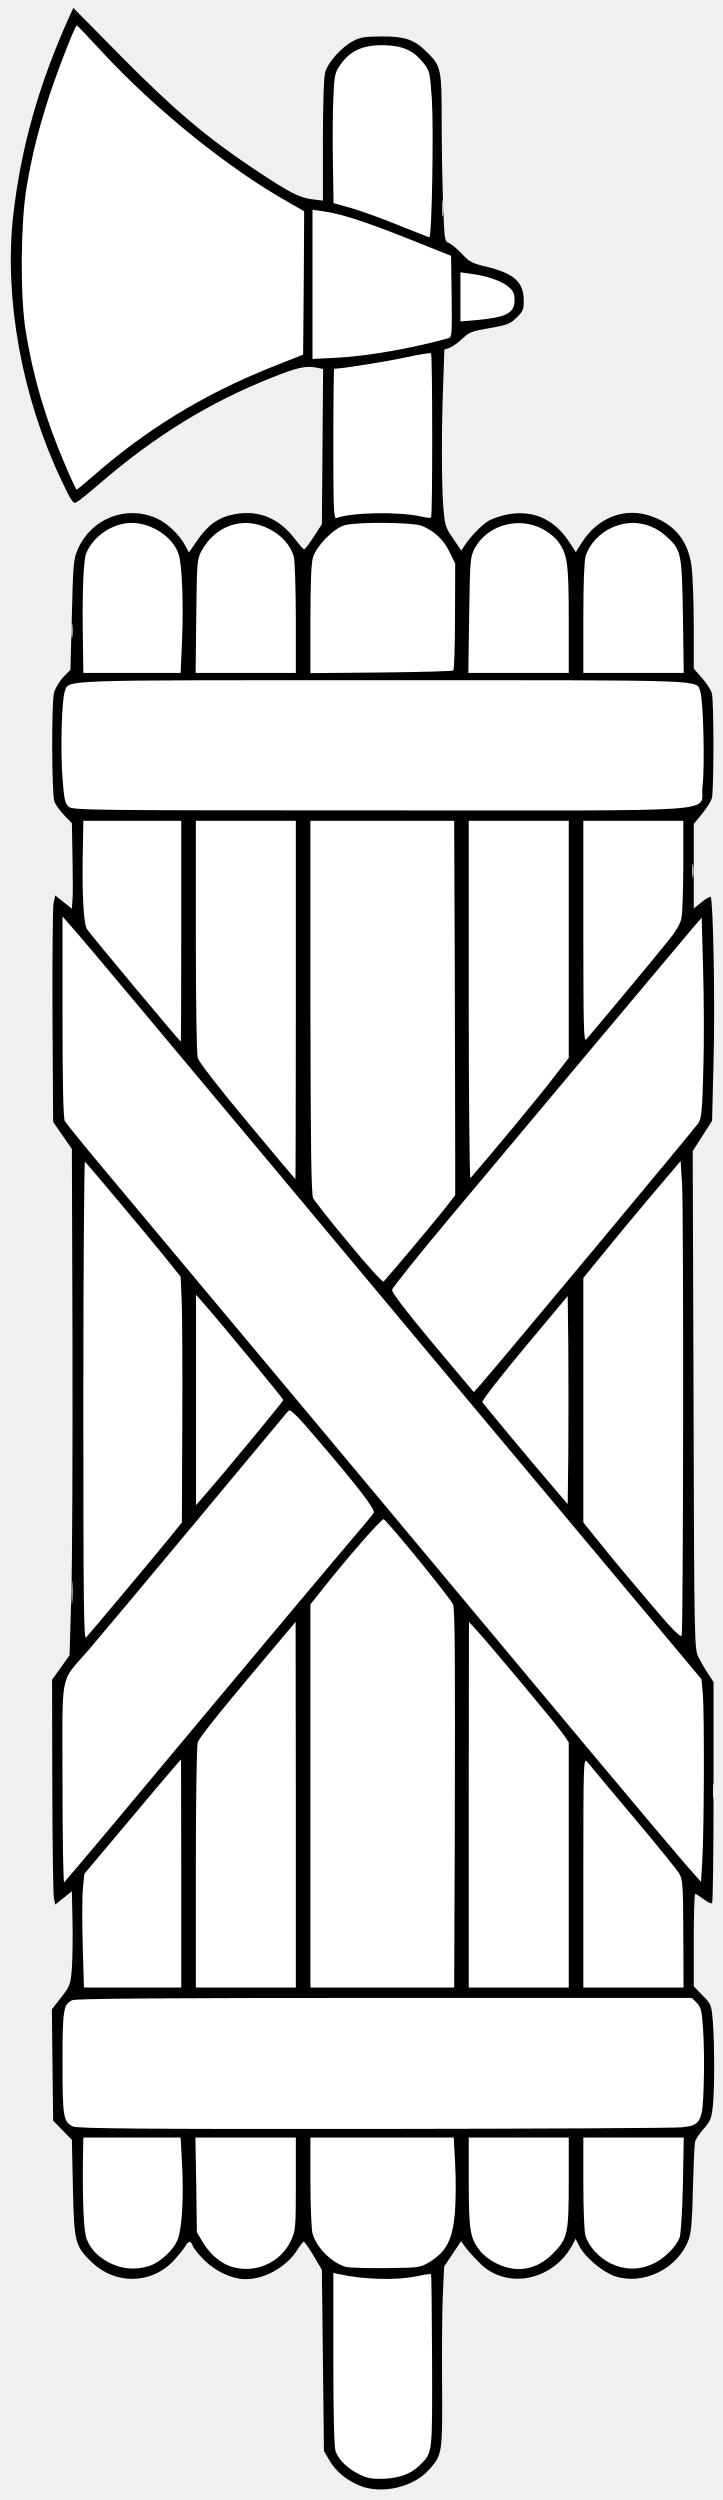
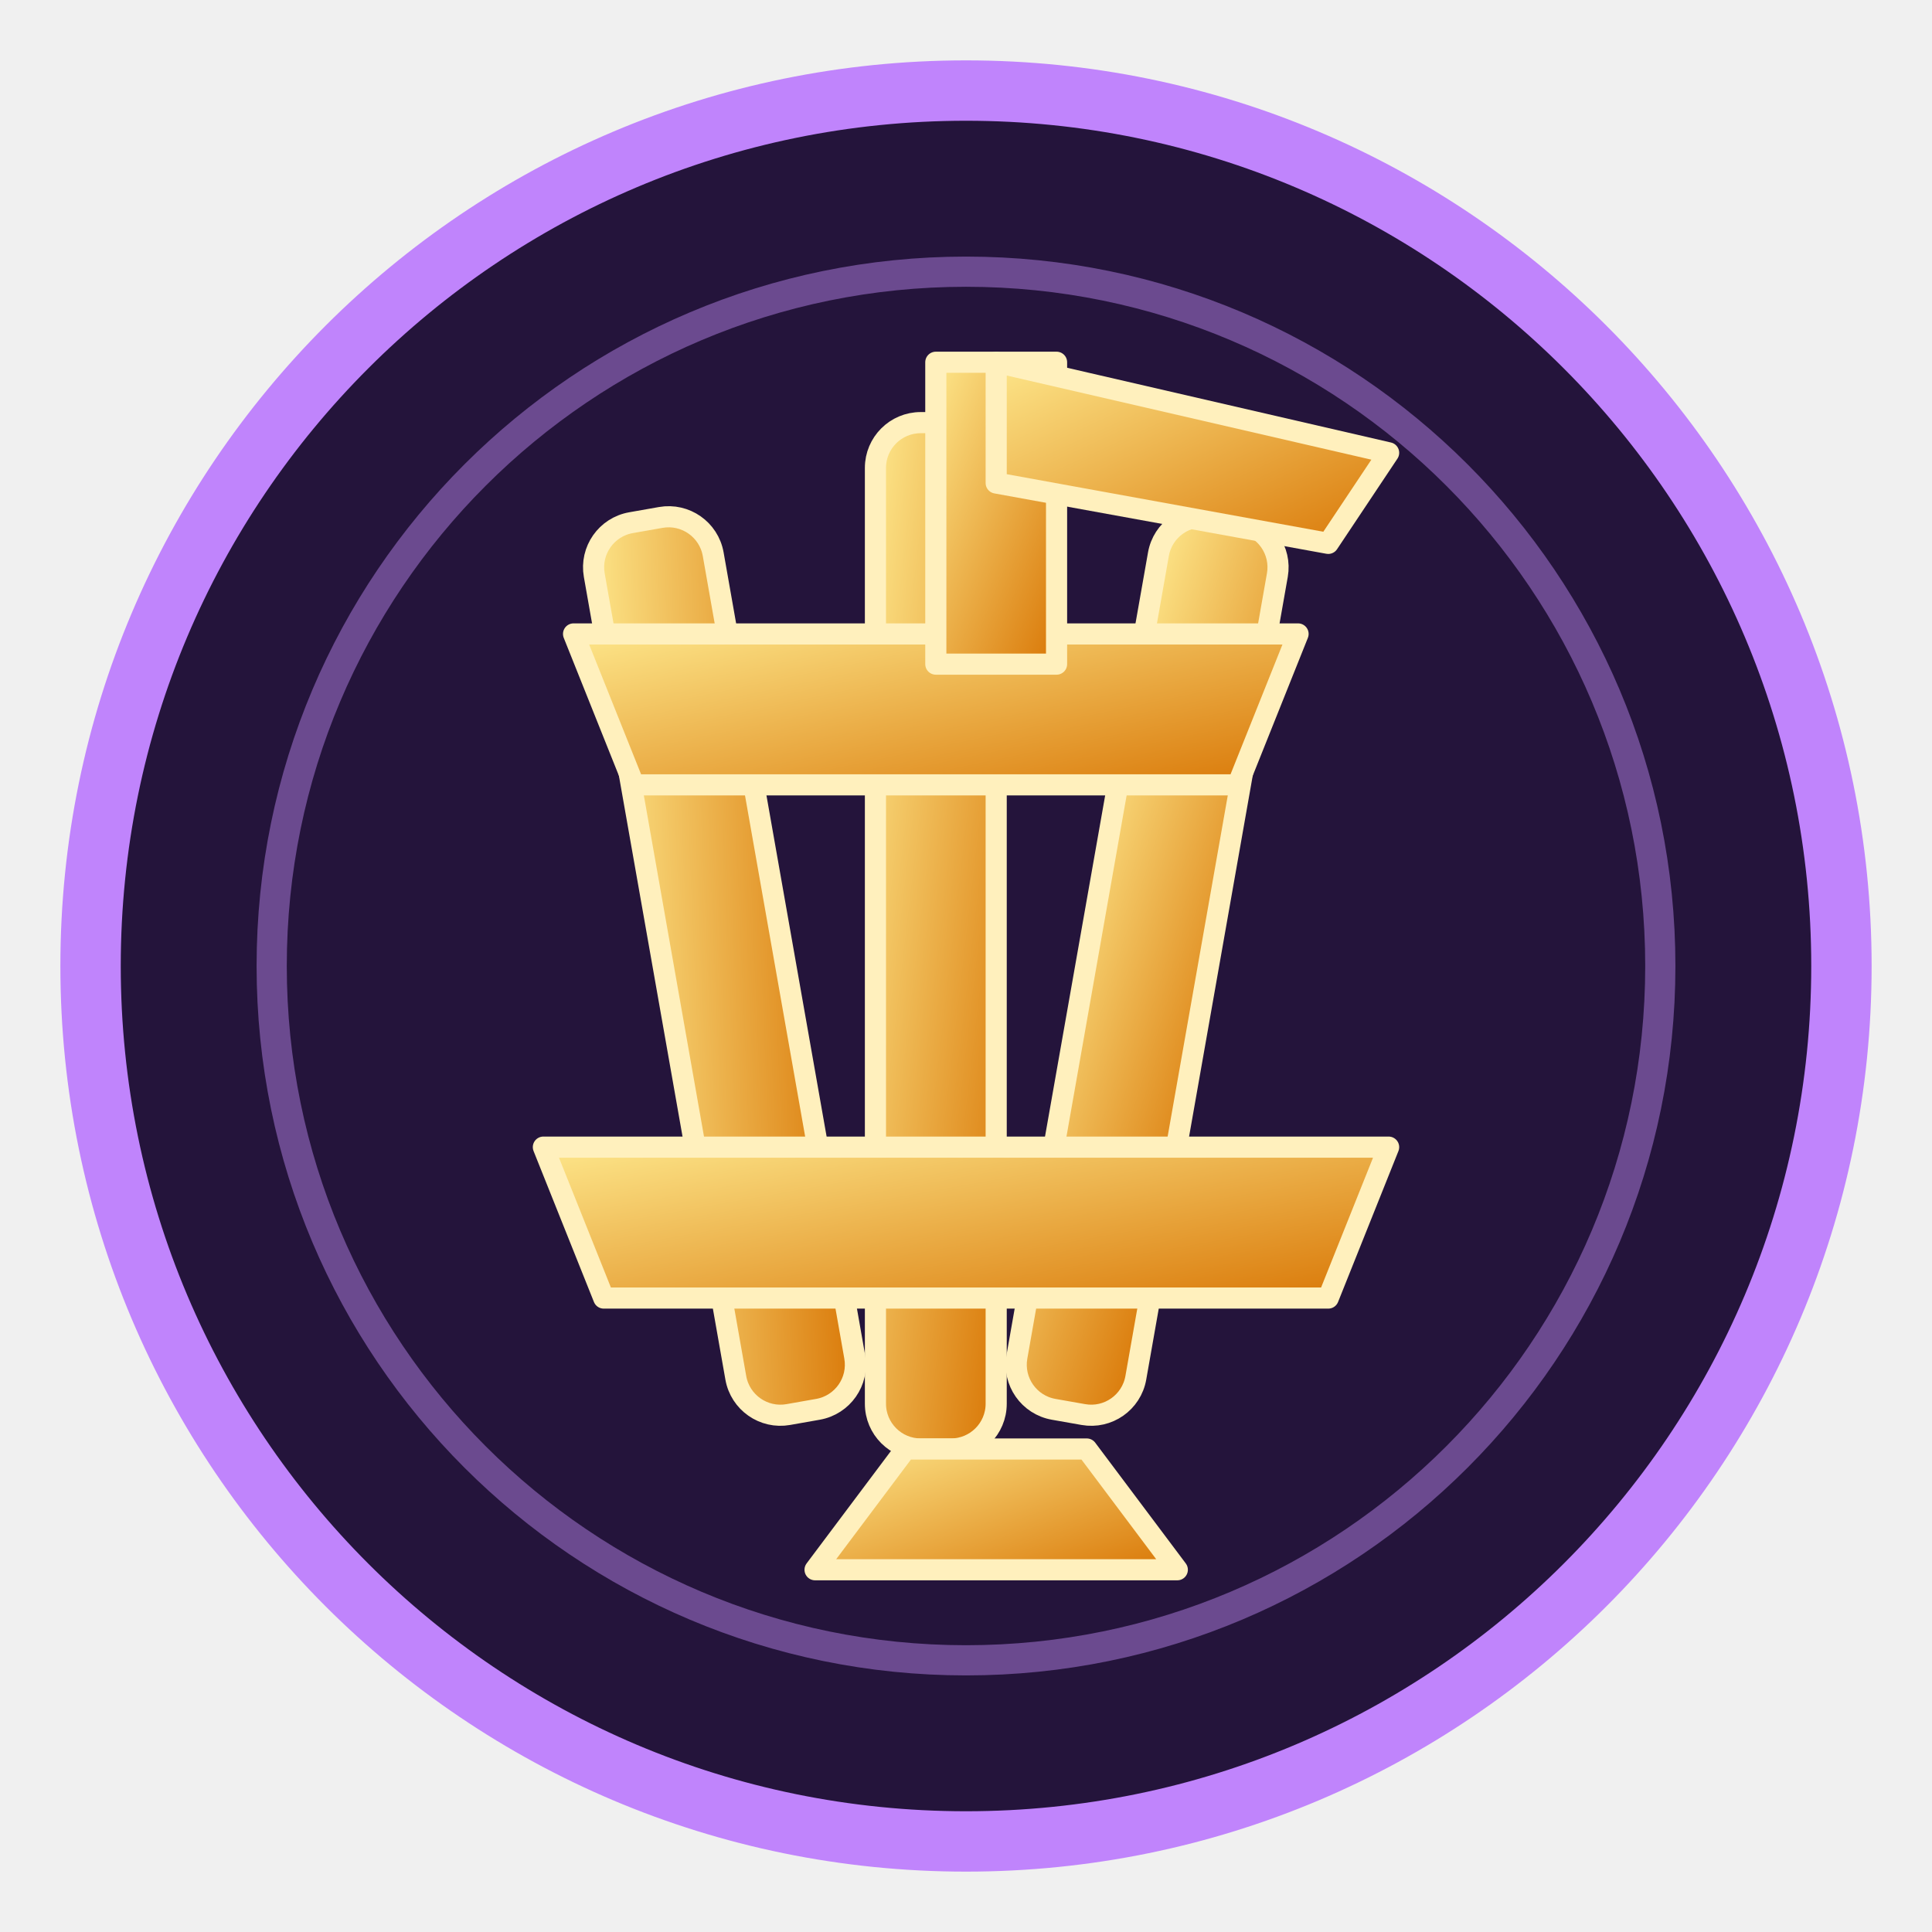
- <svg xmlns="http://www.w3.org/2000/svg" version="1.0" width="347px" height="1200px" viewBox="0 0 3470 12000" preserveAspectRatio="xMidYMid meet">
-   <g id="layer101" fill="#000000" stroke="none">
-     <path d="M1729 11932 c-66 -27 -116 -68 -147 -121 l-27 -46 -5 -435 -5 -435 -40 -68 c-22 -36 -43 -67 -47 -67 -3 0 -16 16 -28 35 -52 85 -157 145 -251 145 -64 0 -142 -36 -197 -90 -28 -27 -53 -59 -57 -70 -8 -26 -21 -25 -36 2 -6 12 -32 43 -56 70 -106 112 -278 116 -391 8 -82 -79 -86 -94 -92 -357 l-5 -232 -45 -46 -45 -46 -3 -267 -3 -267 45 -58 c42 -54 45 -61 51 -140 3 -45 5 -147 3 -225 l-3 -144 -40 32 -40 32 -6 -29 c-4 -15 -7 -258 -8 -539 l-1 -511 42 -59 42 -59 8 -280 c5 -154 7 -701 6 -1215 l-3 -935 -45 -65 -45 -65 -3 -505 c-1 -279 1 -523 5 -544 l8 -38 40 32 40 32 3 -44 c2 -23 2 -116 0 -205 l-3 -162 -37 -38 c-20 -21 -42 -51 -47 -66 -13 -35 -14 -466 -2 -521 6 -22 25 -54 44 -75 l35 -36 7 -265 c6 -247 8 -268 30 -317 65 -145 232 -210 377 -145 50 22 111 80 137 131 l18 33 39 -57 c52 -76 104 -113 181 -127 116 -21 213 19 291 122 19 25 37 46 41 47 3 2 24 -25 46 -59 l40 -62 3 -373 3 -372 -35 -7 c-50 -9 -93 1 -210 48 -298 118 -562 280 -826 508 -52 45 -103 86 -113 91 -15 9 -24 -4 -71 -103 -191 -400 -278 -879 -232 -1278 37 -322 122 -623 266 -944 l22 -48 231 234 c252 255 409 388 642 543 170 113 212 134 276 142 l49 6 0 -289 c0 -175 4 -304 11 -328 13 -46 78 -120 134 -149 33 -18 57 -22 140 -22 112 0 155 15 218 79 64 63 67 80 67 323 0 121 3 301 7 401 6 172 7 182 27 188 11 4 39 27 62 51 36 40 50 47 118 63 132 32 179 73 180 160 1 44 -3 54 -34 84 -31 31 -46 36 -130 51 -84 14 -99 20 -130 50 -19 19 -47 38 -61 44 l-26 9 -6 174 c-8 208 -8 460 1 584 7 85 10 96 47 149 l39 58 16 -24 c27 -42 81 -98 115 -119 19 -11 60 -25 93 -31 122 -22 221 23 292 129 l34 52 27 -43 c78 -125 212 -176 341 -127 111 41 172 120 188 241 5 41 10 167 10 281 l0 207 40 46 c22 25 43 58 47 73 10 35 10 469 0 503 -4 15 -25 48 -47 75 l-40 49 0 203 0 203 37 -30 c20 -16 40 -28 44 -26 12 8 22 502 14 791 l-7 284 -47 73 -46 72 4 1195 c3 1174 4 1196 24 1235 11 22 31 57 46 79 l26 40 0 527 c0 290 -3 530 -7 534 -4 4 -22 -5 -41 -19 -19 -14 -37 -26 -40 -26 -4 0 -7 100 -7 222 l0 222 42 44 c42 42 43 44 50 130 8 116 8 310 0 398 -7 64 -12 76 -45 113 -20 22 -39 51 -41 63 -3 13 -7 113 -10 223 -3 149 -8 211 -20 244 -51 140 -217 222 -354 177 -59 -20 -144 -91 -171 -144 l-18 -36 -13 25 c-90 173 -311 222 -442 97 -24 -24 -56 -58 -70 -76 l-25 -34 -40 60 -41 61 -6 128 c-4 70 -5 265 -4 433 2 337 2 341 -62 414 -74 84 -226 120 -331 78z" />
-   </g>
-   <g id="layer102" fill="#ffffff" stroke="none">
-     <path d="M1725 11877 c-56 -27 -98 -68 -114 -110 -7 -18 -11 -174 -11 -443 l0 -414 23 5 c122 27 277 32 377 11 36 -8 67 -12 69 -10 2 1 4 189 5 416 1 451 3 439 -58 500 -42 42 -95 62 -171 66 -58 2 -79 -1 -120 -21z" />
-     <path d="M535 10866 c-58 -27 -98 -66 -118 -116 -15 -36 -21 -165 -19 -377 l2 -113 234 0 233 0 7 130 c8 157 0 300 -20 357 -19 52 -87 115 -142 131 -61 18 -122 14 -177 -12z" />
-     <path d="M1102 10877 c-49 -18 -98 -62 -129 -115 l-28 -47 -3 -227 -4 -228 241 0 241 0 0 223 c0 212 -1 224 -24 273 -51 109 -180 162 -294 121z" />
-     <path d="M1659 10881 c-70 -22 -141 -94 -159 -161 -5 -19 -10 -131 -10 -247 l0 -213 344 0 344 0 7 133 c4 74 3 179 -2 235 -12 124 -41 179 -117 227 -49 30 -50 30 -215 32 -91 1 -178 -2 -192 -6z" />
-     <path d="M2382 10864 c-29 -14 -64 -41 -78 -60 -48 -63 -53 -93 -54 -326 l0 -218 240 0 240 0 0 211 c0 252 -5 274 -76 346 -78 79 -175 96 -272 47z" />
-     <path d="M2934 10866 c-57 -27 -110 -84 -124 -136 -6 -19 -10 -133 -10 -252 l0 -218 241 0 241 0 -4 228 c-3 129 -10 238 -16 253 -18 46 -75 101 -127 125 -66 31 -134 31 -201 0z" />
-     <path d="M350 10207 c-46 -23 -50 -45 -50 -304 0 -257 4 -282 47 -302 17 -8 439 -11 1499 -11 l1475 0 23 23 c21 21 25 37 31 131 4 59 6 174 3 256 -5 186 -13 201 -104 211 -32 4 -698 7 -1479 8 -1121 1 -1425 -2 -1445 -12z" />
-     <path d="M397 9338 c-3 -112 -3 -235 1 -273 l7 -71 197 -234 c108 -129 212 -253 232 -275 l35 -40 1 548 0 547 -233 0 -234 0 -6 -202z" />
-     <path d="M940 8967 c0 -314 4 -586 9 -603 7 -25 132 -179 448 -553 l22 -26 1 878 0 877 -240 0 -240 0 0 -573z" />
-     <path d="M1490 8621 l0 -920 62 -78 c111 -141 280 -334 289 -331 17 6 329 389 334 410 9 35 10 271 8 1086 l-3 752 -345 0 -345 0 0 -919z" />
-     <path d="M2250 8663 l1 -878 41 45 c72 80 387 457 413 496 l25 37 0 588 0 589 -240 0 -240 0 0 -877z" />
-     <path d="M2800 8988 c0 -526 1 -552 18 -532 9 12 108 130 219 262 111 132 211 255 222 273 18 30 20 51 21 291 l1 258 -241 0 -240 0 0 -552z" />
-     <path d="M300 8561 c0 -557 -16 -477 125 -641 45 -52 277 -329 515 -615 238 -286 438 -526 444 -533 9 -10 40 20 142 140 197 230 277 335 268 350 -4 7 -58 72 -119 143 -61 72 -354 420 -650 775 -451 541 -669 801 -717 855 -4 5 -8 -208 -8 -474z" />
-     <path d="M3299 8959 c-36 -41 -261 -308 -500 -594 -532 -638 -2027 -2427 -2287 -2737 -105 -125 -195 -236 -201 -247 -7 -13 -11 -178 -11 -501 l0 -481 77 88 c42 48 464 552 937 1118 473 567 1129 1351 1457 1743 l596 712 7 77 c7 93 6 649 -3 792 l-6 104 -66 -74z" />
-     <path d="M3423 8595 c0 -33 2 -45 4 -27 2 18 2 45 0 60 -2 15 -4 0 -4 -33z" />
-     <path d="M400 6720 c0 -635 4 -1150 8 -1144 53 60 299 354 369 440 l90 112 5 113 c3 63 4 328 3 590 l-2 477 -63 78 c-65 80 -372 447 -397 474 -11 12 -13 -172 -13 -1140z" />
-     <path d="M3125 7701 c-77 -90 -182 -215 -232 -278 l-93 -115 0 -587 0 -587 93 -114 c51 -63 156 -190 233 -281 l141 -166 7 111 c8 148 6 2147 -2 2166 -5 12 -45 -28 -147 -149z" />
-     <path d="M344 7645 c0 -49 1 -71 3 -48 2 23 2 64 0 90 -2 26 -3 8 -3 -42z" />
-     <path d="M941 6720 l0 -505 31 35 c87 99 388 464 388 470 0 6 -292 360 -389 470 l-30 35 0 -505z" />
-     <path d="M2650 7132 c-98 -114 -326 -388 -335 -402 -3 -6 87 -122 202 -260 l208 -249 3 249 c1 138 1 362 0 500 l-3 250 -75 -88z" />
-     <path d="M2076 6446 c-130 -156 -196 -243 -194 -255 2 -10 127 -167 278 -347 152 -181 470 -561 707 -844 237 -283 447 -533 466 -555 l35 -40 7 250 c4 138 5 353 1 479 -5 194 -9 233 -23 256 -17 26 -984 1186 -1048 1258 l-31 34 -198 -236z" />
-     <path d="M1675 5968 c-88 -105 -165 -203 -172 -217 -9 -20 -12 -244 -13 -918 l0 -893 345 0 345 0 3 728 c1 400 2 804 2 898 l0 171 -42 54 c-33 44 -271 328 -302 361 -4 4 -79 -78 -166 -184z" />
-     <path d="M1187 5385 c-137 -164 -232 -287 -238 -307 -5 -19 -9 -267 -9 -585 l0 -553 240 0 240 0 0 860 c0 473 -1 860 -2 860 -2 -1 -106 -124 -231 -275z" />
-     <path d="M2250 4802 l0 -862 240 0 240 0 0 569 0 569 -72 93 c-53 71 -300 369 -400 484 -4 5 -8 -379 -8 -853z" />
-     <path d="M650 4743 c-118 -141 -222 -268 -232 -282 -18 -28 -25 -175 -20 -403 l2 -118 235 0 235 0 0 530 c0 292 -1 530 -2 530 -2 0 -100 -116 -218 -257z" />
-     <path d="M2800 4472 l0 -532 240 0 240 0 0 213 c-1 116 -4 231 -9 253 -5 29 -27 66 -72 120 -68 85 -364 440 -386 464 -11 12 -13 -73 -13 -518z" />
-     <path d="M3323 4180 c0 -30 2 -43 4 -27 2 15 2 39 0 55 -2 15 -4 2 -4 -28z" />
-     <path d="M331 3873 c-19 -16 -23 -33 -31 -138 -10 -134 -4 -376 11 -416 22 -57 -62 -54 1528 -54 1584 0 1501 -3 1522 53 15 39 23 363 11 457 -17 129 174 115 -1537 115 -1397 0 -1484 -1 -1504 -17z" />
-     <path d="M398 3083 c-4 -224 2 -395 16 -428 35 -83 128 -145 218 -145 98 0 201 70 226 152 16 53 23 234 16 408 l-7 160 -234 0 -233 0 -2 -147z" />
-     <path d="M942 2958 c3 -258 4 -275 25 -313 67 -124 202 -169 323 -107 63 31 108 83 121 138 4 22 9 155 9 297 l0 257 -241 0 -240 0 3 -272z" />
-     <path d="M1490 2974 c0 -174 4 -270 12 -298 17 -56 100 -141 153 -155 61 -17 328 -14 370 3 61 26 104 66 132 124 l28 57 -1 253 c0 139 -4 256 -8 260 -4 4 -160 8 -347 10 l-339 3 0 -257z" />
-     <path d="M2252 2953 c4 -263 5 -280 26 -320 58 -110 205 -154 320 -97 29 14 64 41 78 60 48 62 54 106 54 381 l0 253 -241 0 -241 0 4 -277z" />
-     <path d="M2800 2969 c0 -167 4 -275 11 -300 17 -55 65 -108 123 -135 90 -42 186 -28 260 37 77 68 79 78 84 387 l4 272 -241 0 -241 0 0 -261z" />
-     <path d="M343 3025 c0 -33 2 -45 4 -27 2 18 2 45 0 60 -2 15 -4 0 -4 -33z" />
-     <path d="M1600 2131 c0 -199 2 -361 4 -361 35 0 267 -37 350 -56 60 -13 112 -21 115 -18 7 7 8 781 0 788 -2 3 -22 1 -44 -4 -106 -25 -339 -21 -411 7 -12 4 -14 -50 -14 -356z" />
-     <path d="M312 2230 c-94 -219 -154 -424 -189 -643 -27 -171 -24 -519 5 -691 25 -145 49 -244 94 -391 38 -124 139 -387 147 -383 4 2 57 58 119 125 255 276 603 558 895 723 l77 44 -2 344 -3 344 -156 62 c-326 131 -600 299 -860 528 -37 32 -69 58 -71 58 -3 0 -28 -54 -56 -120z" />
-     <path d="M1500 1365 l0 -358 50 7 c84 11 210 52 417 135 l198 79 3 195 c2 180 1 196 -15 200 -169 48 -392 87 -535 94 l-118 6 0 -358z" />
-     <path d="M2210 1425 l0 -118 49 7 c77 10 148 34 181 62 24 20 30 34 30 63 0 64 -38 84 -180 97 l-80 7 0 -118z" />
-     <path d="M1910 1080 c-80 -33 -182 -69 -227 -82 l-82 -23 -3 -190 c-2 -104 -1 -245 2 -312 5 -115 7 -124 35 -164 46 -66 109 -94 207 -92 92 2 143 25 191 86 29 36 31 43 40 175 9 139 0 663 -12 661 -3 0 -71 -27 -151 -59z" />
-     <path d="M2123 1000 c0 -36 2 -50 4 -32 2 17 2 47 0 65 -2 17 -4 3 -4 -33z" />
+ <svg xmlns="http://www.w3.org/2000/svg" viewBox="0 0 64 64" role="img" aria-label="نشان تاریخی فاشیسم">
+   <defs>
+     <linearGradient id="gold" x1="0" y1="0" x2="1" y2="1">
+       <stop offset="0" stop-color="#fde68a" />
+       <stop offset="1" stop-color="#d97706" />
+     </linearGradient>
+   </defs>
+   <circle cx="32" cy="32" r="29" fill="#24143b" stroke="#c084fc" stroke-width="2" />
+   <circle cx="32" cy="32" r="23" fill="none" stroke="#6b4a8f" stroke-width="1" />
+   <g fill="url(#gold)" stroke="#fff0bd" stroke-width=".7" stroke-linejoin="round">
+     <rect x="22" y="17" width="4" height="30" rx="1.5" transform="rotate(-10 24 32)" />
+     <rect x="29" y="14" width="4" height="34" rx="1.5" />
+     <rect x="36" y="17" width="4" height="30" rx="1.5" transform="rotate(10 38 32)" />
+     <path d="M19 21h24l-2 5H21z" />
+     <path d="M18 38h28l-2 5H20z" />
+     <path d="M31 12h4v10h-4z" />
+     <path d="M33 12l13 3-2 3-11-2z" />
+     <path d="M30 48h6l3 4H27z" />
  </g>
</svg>
